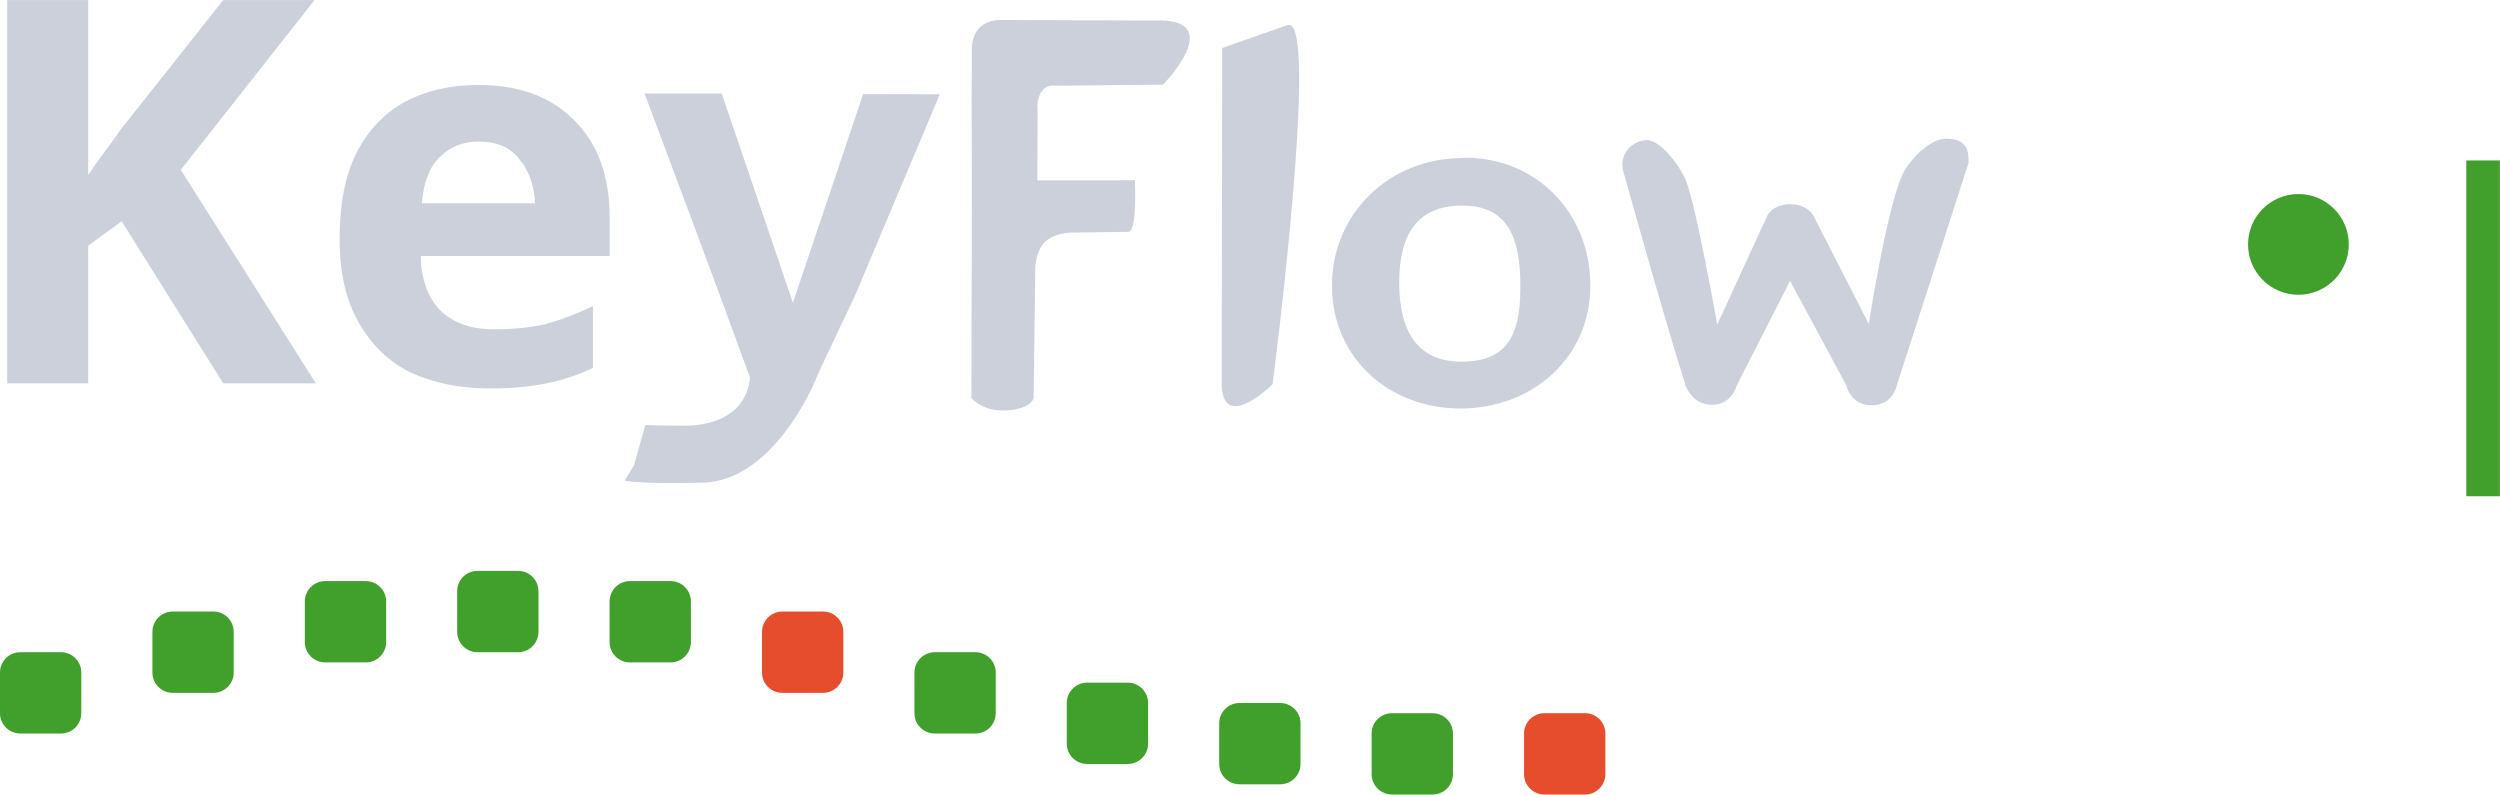
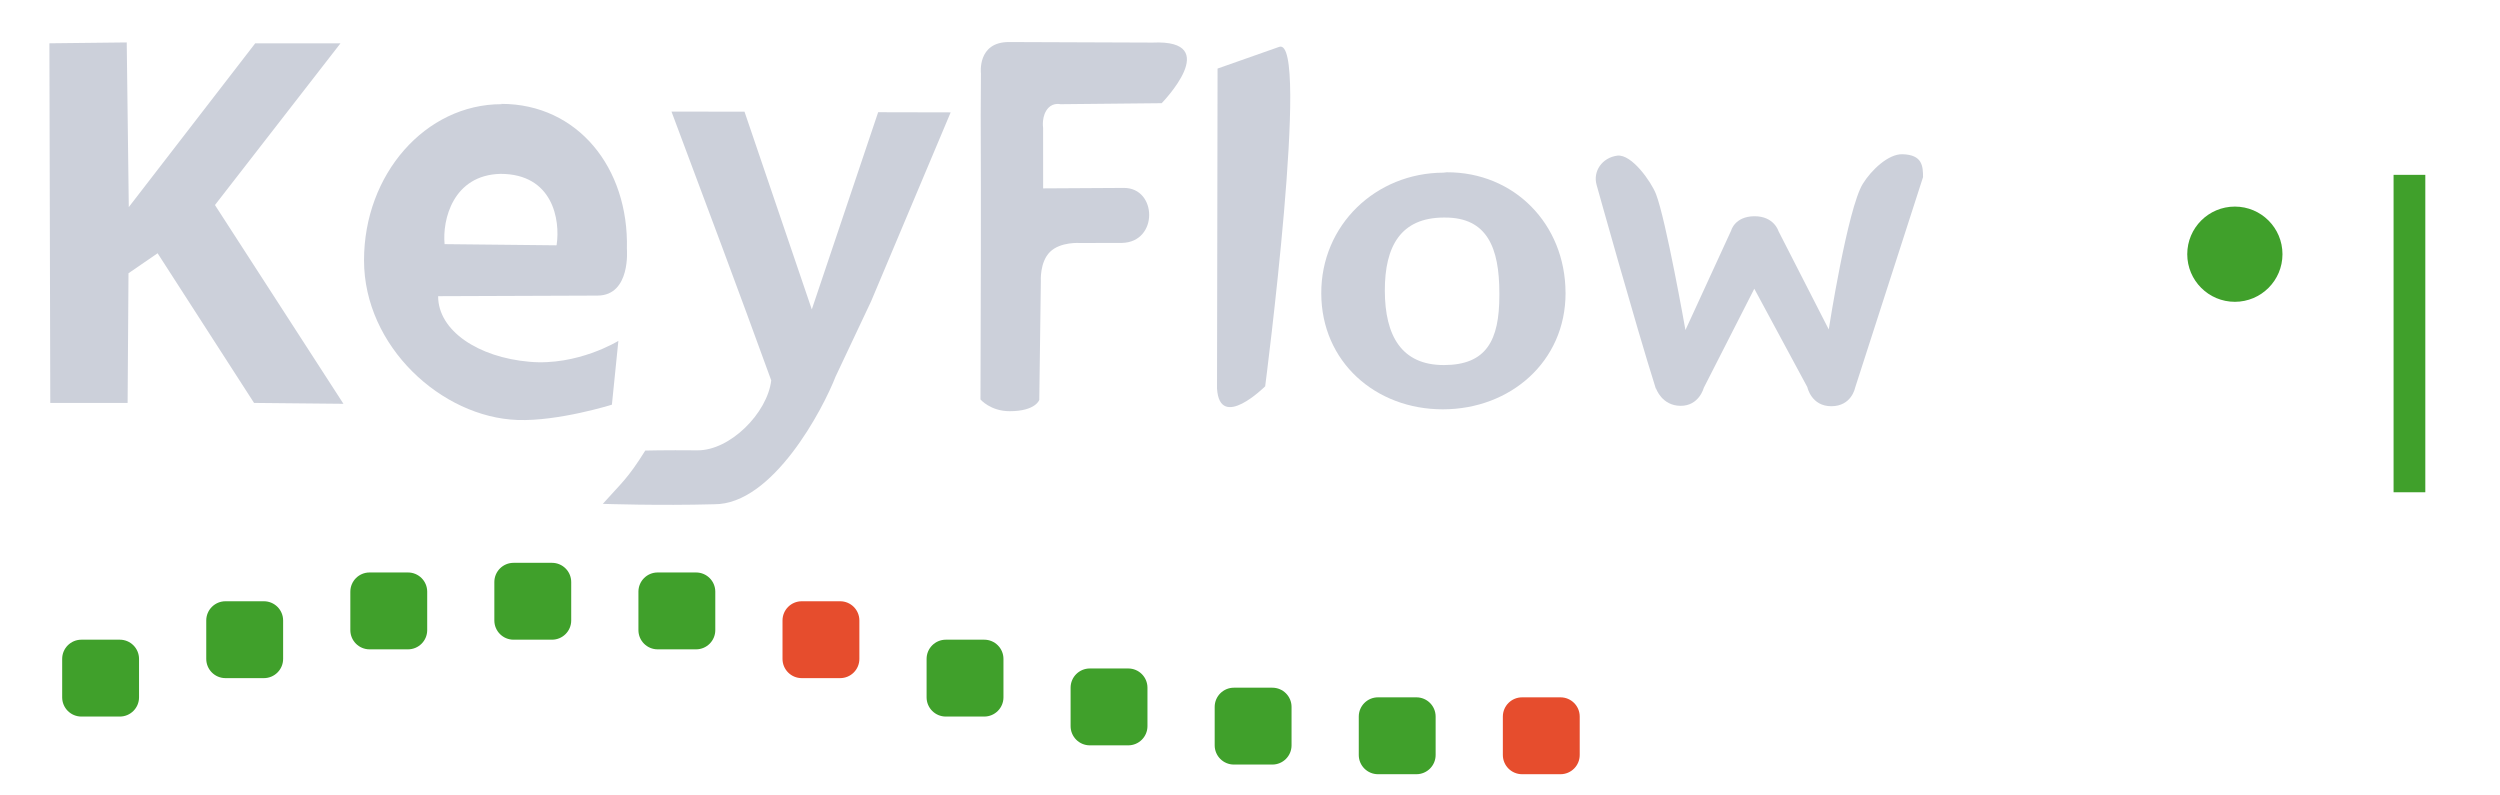
<svg xmlns="http://www.w3.org/2000/svg" width="8.037mm" height="2.554mm" viewBox="0 0 8.037 2.554" version="1.1" id="svg1" xml:space="preserve">
  <defs id="defs1" />
-   <g id="layer1" transform="translate(-62.90949,-212.6885)">
-     <g id="layer6" transform="matrix(0.2645833,0,0,0.2645833,71.11813,163.0629)">
-       <circle cx="-3.098" cy="190.531" r="0.612" fill="#40a02b" id="circle15-6-9-0-4" style="fill-opacity:1;stroke-width:0.204" />
-       <rect x="-1.058" y="189.511" width="0.408" height="4.08" fill="#40a02b" id="rect15-1-9-0-0" style="fill-opacity:1;stroke-width:0.204">
-         <animate attributeName="opacity" values="1;0;1" dur="1.2s" repeatCount="indefinite" />
-       </rect>
-       <path d="m -16.174,188.145 -0.007,4.112 c 0.034,0.555 0.619,-0.028 0.619,-0.028 0,0 0.584,-4.506 0.18,-4.363 z" id="path2-8-0-4-6" style="fill:#ccd0da;fill-opacity:1;stroke-width:0.207" />
-       <path d="m -10.538,192.257 c 0,0 0.074,0.221 0.314,0.223 0.24,0.002 0.299,-0.23 0.299,-0.23 l 0.65,-1.275 0.682,1.265 c 0,0 0.05,0.246 0.309,0.245 0.259,-4.1e-4 0.304,-0.235 0.304,-0.235 l 0.874,-2.71 c -8.24e-4,-0.14 -0.007,-0.287 -0.264,-0.294 -0.181,-0.005 -0.399,0.201 -0.51,0.38 -0.197,0.319 -0.438,1.872 -0.438,1.872 l -0.646,-1.263 c 0,0 -0.056,-0.193 -0.309,-0.192 -0.253,0.002 -0.299,0.183 -0.299,0.183 l -0.588,1.28 c 0,0 -0.251,-1.422 -0.379,-1.749 -0.06,-0.154 -0.31,-0.514 -0.496,-0.493 -0.198,0.026 -0.316,0.203 -0.267,0.376 0,0 0.497,1.783 0.761,2.618 z" id="path7-0-1-7-8-0-9" style="fill:#ccd0da;fill-opacity:1;stroke-width:0.18" />
-       <path d="m -17.315,190.378 c 0.112,0.003 0.079,-0.627 0.079,-0.627 l -1.185,0.002 0.004,-0.846 c 0,0 -0.025,-0.16 0.069,-0.258 0.065,-0.068 0.154,-0.046 0.154,-0.046 l 1.301,-0.013 c 0,0 0.804,-0.822 -0.118,-0.779 l -1.843,-0.007 c -0.413,-0.002 -0.362,0.404 -0.362,0.404 l -0.003,0.534 c 0.005,1.219 0.001,2.438 -0.003,3.656 0,0 0.128,0.151 0.375,0.151 0.336,2.4e-4 0.381,-0.146 0.381,-0.146 l 0.02,-1.526 c 0,0 -0.016,-0.244 0.118,-0.376 0.134,-0.132 0.383,-0.114 0.383,-0.114" id="path8-2-1-51-0" style="fill:#ccd0da;fill-opacity:1;stroke-width:0.199" />
-       <path id="path4-7-8-6-4" mask="none" d="m -13.274,189.483 c -0.866,0.004 -1.57,0.672 -1.567,1.552 0.002,0.88 0.698,1.491 1.564,1.49 0.866,-10e-4 1.576,-0.613 1.576,-1.494 l -4e-4,-0.008 c -0.004,-0.88 -0.66,-1.548 -1.526,-1.545 z m 0.022,0.577 c 0.545,-0.002 0.7,0.391 0.7,0.97 v 0.032 c 0,0.578 -0.167,0.893 -0.712,0.894 -0.545,7.6e-4 -0.758,-0.376 -0.76,-0.954 -0.002,-0.578 0.209,-0.939 0.754,-0.942 z" style="fill:#ccd0da;fill-opacity:1;stroke-width:0.229" />
-       <text x="-31.531" y="192.222" id="text16-0-6-4" style="font-style:normal;font-variant:normal;font-weight:normal;font-stretch:normal;font-size:7.616px;font-family:Sans;text-align:start;text-anchor:start;fill:#ccd0da;fill-opacity:1;stroke-width:0.204">
-         <tspan id="tspan16-3-9-85" x="-31.531" y="192.222" style="font-style:normal;font-variant:normal;font-weight:bold;font-stretch:normal;font-size:6.528px;font-family:Sans;fill:#ccd0da;fill-opacity:1;stroke-width:0.204">Ke</tspan>
-       </text>
-       <path id="path18-8" d="m -23.193,188.698 c 0.431,1.15 0.863,2.301 1.282,3.455 -0.049,0.418 -0.396,0.585 -0.818,0.581 -0.424,-0.004 -0.455,-0.009 -0.455,-0.009 l -0.136,0.486 -0.115,0.191 c 0,0 0.219,0.044 0.921,0.024 0.754,0.006 1.267,-0.903 1.432,-1.33 h 4.1e-4 l 0.453,-0.96 1.023,-2.429 -0.932,-0.002 -0.853,2.535 -0.865,-2.542 z" style="fill:#ccd0da;fill-opacity:1;stroke-width:0.204" />
-       <rect x="-31.025" y="195.486" width="0.988" height="0.988" rx="0.247" fill="#6c6f85" opacity="0.4" id="rect4-29-4-47-7-2" style="opacity:1;fill:#40a02b;fill-opacity:1;stroke-width:0.123" />
-       <rect x="-29.173" y="194.992" width="0.988" height="0.988" rx="0.247" fill="#6c6f85" opacity="0.3" id="rect5-96-0-9-8-6" style="opacity:1;fill:#40a02b;fill-opacity:1;stroke-width:0.123" />
-       <rect x="-27.321" y="194.622" width="0.988" height="0.988" rx="0.247" fill="#6c6f85" opacity="0.4" id="rect6-0-9-3-2-0" style="opacity:1;fill:#40a02b;fill-opacity:1;stroke-width:0.123" />
-       <rect x="-25.47" y="194.498" width="0.988" height="0.988" rx="0.247" fill="#6c6f85" opacity="0.3" id="rect7-27-1-9-5-6" style="opacity:1;fill:#40a02b;fill-opacity:1;stroke-width:0.123" />
-       <rect x="-23.618" y="194.622" width="0.988" height="0.988" rx="0.247" fill="#6c6f85" opacity="0.4" id="rect8-6-9-2-3-6" style="opacity:1;fill:#40a02b;fill-opacity:1;stroke-width:0.123" />
-       <rect x="-21.766" y="194.992" width="0.988" height="0.988" rx="0.247" fill="#6c6f85" opacity="0.3" id="rect9-1-6-8-4-4" style="opacity:1;fill:#e64d2d;fill-opacity:1;stroke-width:0.123" />
-       <rect x="-19.914" y="195.486" width="0.988" height="0.988" rx="0.247" fill="#6c6f85" opacity="0.4" id="rect10-3-2-3-9-6" style="opacity:1;fill:#40a02b;fill-opacity:1;stroke-width:0.123" />
-       <rect x="-18.063" y="195.856" width="0.988" height="0.988" rx="0.247" fill="#6c6f85" opacity="0.3" id="rect11-2-5-01-0-2" style="opacity:1;fill:#40a02b;fill-opacity:1;stroke-width:0.123" />
-       <rect x="-16.211" y="196.103" width="0.988" height="0.988" rx="0.247" fill="#6c6f85" opacity="0.4" id="rect12-1-4-78-2-8" style="opacity:1;fill:#40a02b;fill-opacity:1;stroke-width:0.123" />
-       <rect x="-14.359" y="196.227" width="0.988" height="0.988" rx="0.247" fill="#6c6f85" opacity="0.3" id="rect13-5-4-91-0-9" style="opacity:1;fill:#40a02b;fill-opacity:1;stroke-width:0.123" />
-       <rect x="-12.507" y="196.227" width="0.988" height="0.988" rx="0.247" fill="#6c6f85" opacity="0.4" id="rect14-9-9-5-1-6" style="opacity:1;fill:#e64d2d;fill-opacity:1;stroke-width:0.123" />
-     </g>
+   <g id="layer1" transform="matrix(0.9452898,0,0,0.9452898,-59.26778,-200.9778)">
+     <circle cx="-3.098" cy="190.531" r="0.612" fill="#40a02b" id="circle15-6-9-0-4" style="fill-opacity:1;stroke-width:0.204" transform="matrix(0.2645833,0,0,0.2645833,71.11813,163.0629)" />
+     <rect x="-1.058" y="189.511" width="0.408" height="4.08" fill="#40a02b" id="rect15-1-9-0-0" style="fill-opacity:1;stroke-width:0.204" transform="matrix(0.2645833,0,0,0.2645833,71.11813,163.0629)">
+       <animate attributeName="opacity" values="1;0;1" dur="1.2s" repeatCount="indefinite" />
+     </rect>
+     <path d="m -16.174,188.145 -0.007,4.112 c 0.034,0.555 0.619,-0.028 0.619,-0.028 0,0 0.584,-4.506 0.18,-4.363 z" id="path2-8-0-4-6" style="fill:#ccd0da;fill-opacity:1;stroke-width:0.207" transform="matrix(0.2645833,0,0,0.2645833,71.11813,163.0629)" />
+     <path d="m -10.538,192.257 c 0,0 0.074,0.221 0.314,0.223 0.24,0.002 0.299,-0.23 0.299,-0.23 l 0.65,-1.275 0.682,1.265 c 0,0 0.05,0.246 0.309,0.245 0.259,-4.1e-4 0.304,-0.235 0.304,-0.235 l 0.874,-2.71 c -8.24e-4,-0.14 -0.007,-0.287 -0.264,-0.294 -0.181,-0.005 -0.399,0.201 -0.51,0.38 -0.197,0.319 -0.438,1.872 -0.438,1.872 l -0.646,-1.263 c 0,0 -0.056,-0.193 -0.309,-0.192 -0.253,0.002 -0.299,0.183 -0.299,0.183 l -0.588,1.28 c 0,0 -0.251,-1.422 -0.379,-1.749 -0.06,-0.154 -0.31,-0.514 -0.496,-0.493 -0.198,0.026 -0.316,0.203 -0.267,0.376 0,0 0.497,1.783 0.761,2.618 z" id="path7-0-1-7-8-0-9" style="fill:#ccd0da;fill-opacity:1;stroke-width:0.18" transform="matrix(0.2645833,0,0,0.2645833,71.11813,163.0629)" />
+     <path d="m -17.402,190.386 c 0.47,-0.011 0.453,-0.709 0.023,-0.707 l -1.037,0.006 -4.64e-4,-0.778 c 0,0 -0.025,-0.16 0.069,-0.258 0.065,-0.068 0.154,-0.046 0.154,-0.046 l 1.301,-0.013 c 0,0 0.804,-0.822 -0.118,-0.779 l -1.843,-0.007 c -0.413,-0.002 -0.362,0.404 -0.362,0.404 l -0.003,0.534 c 0.005,1.219 0.001,2.438 -0.003,3.656 0,0 0.128,0.151 0.375,0.151 0.336,2.4e-4 0.381,-0.146 0.381,-0.146 l 0.02,-1.526 c 0,0 -0.016,-0.244 0.118,-0.376 0.134,-0.132 0.383,-0.114 0.383,-0.114" id="path8-2-1-51-0" style="fill:#ccd0da;fill-opacity:1;stroke-width:0.199" transform="matrix(0.2645833,0,0,0.2645833,71.11813,163.0629)" />
+     <path id="path4-7-8-6-4" mask="none" d="m -13.274,189.483 c -0.866,0.004 -1.57,0.672 -1.567,1.552 0.002,0.88 0.698,1.491 1.564,1.49 0.866,-10e-4 1.576,-0.613 1.576,-1.494 l -4e-4,-0.008 c -0.004,-0.88 -0.66,-1.548 -1.526,-1.545 z m 0.022,0.577 c 0.545,-0.002 0.7,0.391 0.7,0.97 v 0.032 c 0,0.578 -0.167,0.893 -0.712,0.894 -0.545,7.6e-4 -0.758,-0.376 -0.76,-0.954 -0.002,-0.578 0.209,-0.939 0.754,-0.942 z" style="fill:#ccd0da;fill-opacity:1;stroke-width:0.229" transform="matrix(0.2645833,0,0,0.2645833,71.11813,163.0629)" />
+     <path id="path18-8" d="m -23.193,188.698 c 0.431,1.15 0.863,2.301 1.282,3.455 -0.049,0.418 -0.528,0.903 -0.949,0.899 -0.424,-0.004 -0.67,0.003 -0.67,0.003 -0.229,0.367 -0.309,0.419 -0.546,0.685 0,0 0.73,0.025 1.431,0.005 0.754,0.006 1.399,-1.221 1.564,-1.648 h 4.1e-4 l 0.453,-0.96 1.023,-2.429 -0.932,-0.002 -0.853,2.535 -0.865,-2.542 z" style="fill:#ccd0da;fill-opacity:1;stroke-width:0.204" transform="matrix(0.2645833,0,0,0.2645833,71.11813,163.0629)" />
+     <rect x="-31.025" y="195.486" width="0.988" height="0.988" rx="0.247" fill="#6c6f85" opacity="0.4" id="rect4-29-4-47-7-2" style="opacity:1;fill:#40a02b;fill-opacity:1;stroke-width:0.123" transform="matrix(0.2645833,0,0,0.2645833,71.11813,163.0629)" />
+     <rect x="-29.173" y="194.992" width="0.988" height="0.988" rx="0.247" fill="#6c6f85" opacity="0.3" id="rect5-96-0-9-8-6" style="opacity:1;fill:#40a02b;fill-opacity:1;stroke-width:0.123" transform="matrix(0.2645833,0,0,0.2645833,71.11813,163.0629)" />
+     <rect x="-27.321" y="194.622" width="0.988" height="0.988" rx="0.247" fill="#6c6f85" opacity="0.4" id="rect6-0-9-3-2-0" style="opacity:1;fill:#40a02b;fill-opacity:1;stroke-width:0.123" transform="matrix(0.2645833,0,0,0.2645833,71.11813,163.0629)" />
+     <rect x="-25.47" y="194.498" width="0.988" height="0.988" rx="0.247" fill="#6c6f85" opacity="0.3" id="rect7-27-1-9-5-6" style="opacity:1;fill:#40a02b;fill-opacity:1;stroke-width:0.123" transform="matrix(0.2645833,0,0,0.2645833,71.11813,163.0629)" />
+     <rect x="-23.618" y="194.622" width="0.988" height="0.988" rx="0.247" fill="#6c6f85" opacity="0.4" id="rect8-6-9-2-3-6" style="opacity:1;fill:#40a02b;fill-opacity:1;stroke-width:0.123" transform="matrix(0.2645833,0,0,0.2645833,71.11813,163.0629)" />
+     <rect x="-21.766" y="194.992" width="0.988" height="0.988" rx="0.247" fill="#6c6f85" opacity="0.3" id="rect9-1-6-8-4-4" style="opacity:1;fill:#e64d2d;fill-opacity:1;stroke-width:0.123" transform="matrix(0.2645833,0,0,0.2645833,71.11813,163.0629)" />
+     <rect x="-19.914" y="195.486" width="0.988" height="0.988" rx="0.247" fill="#6c6f85" opacity="0.4" id="rect10-3-2-3-9-6" style="opacity:1;fill:#40a02b;fill-opacity:1;stroke-width:0.123" transform="matrix(0.2645833,0,0,0.2645833,71.11813,163.0629)" />
+     <rect x="-18.063" y="195.856" width="0.988" height="0.988" rx="0.247" fill="#6c6f85" opacity="0.3" id="rect11-2-5-01-0-2" style="opacity:1;fill:#40a02b;fill-opacity:1;stroke-width:0.123" transform="matrix(0.2645833,0,0,0.2645833,71.11813,163.0629)" />
+     <rect x="-16.211" y="196.103" width="0.988" height="0.988" rx="0.247" fill="#6c6f85" opacity="0.4" id="rect12-1-4-78-2-8" style="opacity:1;fill:#40a02b;fill-opacity:1;stroke-width:0.123" transform="matrix(0.2645833,0,0,0.2645833,71.11813,163.0629)" />
+     <rect x="-14.359" y="196.227" width="0.988" height="0.988" rx="0.247" fill="#6c6f85" opacity="0.3" id="rect13-5-4-91-0-9" style="opacity:1;fill:#40a02b;fill-opacity:1;stroke-width:0.123" transform="matrix(0.2645833,0,0,0.2645833,71.11813,163.0629)" />
+     <rect x="-12.507" y="196.227" width="0.988" height="0.988" rx="0.247" fill="#6c6f85" opacity="0.4" id="rect14-9-9-5-1-6" style="opacity:1;fill:#e64d2d;fill-opacity:1;stroke-width:0.123" transform="matrix(0.2645833,0,0,0.2645833,71.11813,163.0629)" />
+     <path id="path2" style="fill:#ccd0da;fill-opacity:1;stroke:none;stroke-width:0.058" d="m 64.404,212.964 c -0.259,0 -0.468,0.238 -0.468,0.531 -10e-7,0.293 0.264,0.534 0.522,0.543 0.139,0.005 0.321,-0.052 0.321,-0.052 l 0.022,-0.217 c 0,0 -0.139,0.086 -0.303,0.071 -0.173,-0.015 -0.31,-0.105 -0.31,-0.223 l 0.542,-0.002 c 0.114,-3.6e-4 0.1,-0.159 0.1,-0.159 0.007,-0.276 -0.168,-0.493 -0.427,-0.493 z m 0.186,0.48 -0.38,-0.004 c -0.008,-0.082 0.028,-0.235 0.19,-0.239 0.178,-2e-5 0.204,0.156 0.191,0.242 z" />
+     <path style="fill:#ccd0da;fill-opacity:1;stroke:none;stroke-width:0.058" d="m 62.866,212.757 0.003,1.223 h 0.263 l 0.003,-0.441 0.099,-0.068 0.328,0.509 0.304,0.003 -0.437,-0.676 0.427,-0.55 h -0.29 l -0.43,0.557 -0.007,-0.56 z" id="path3" />
  </g>
</svg>
